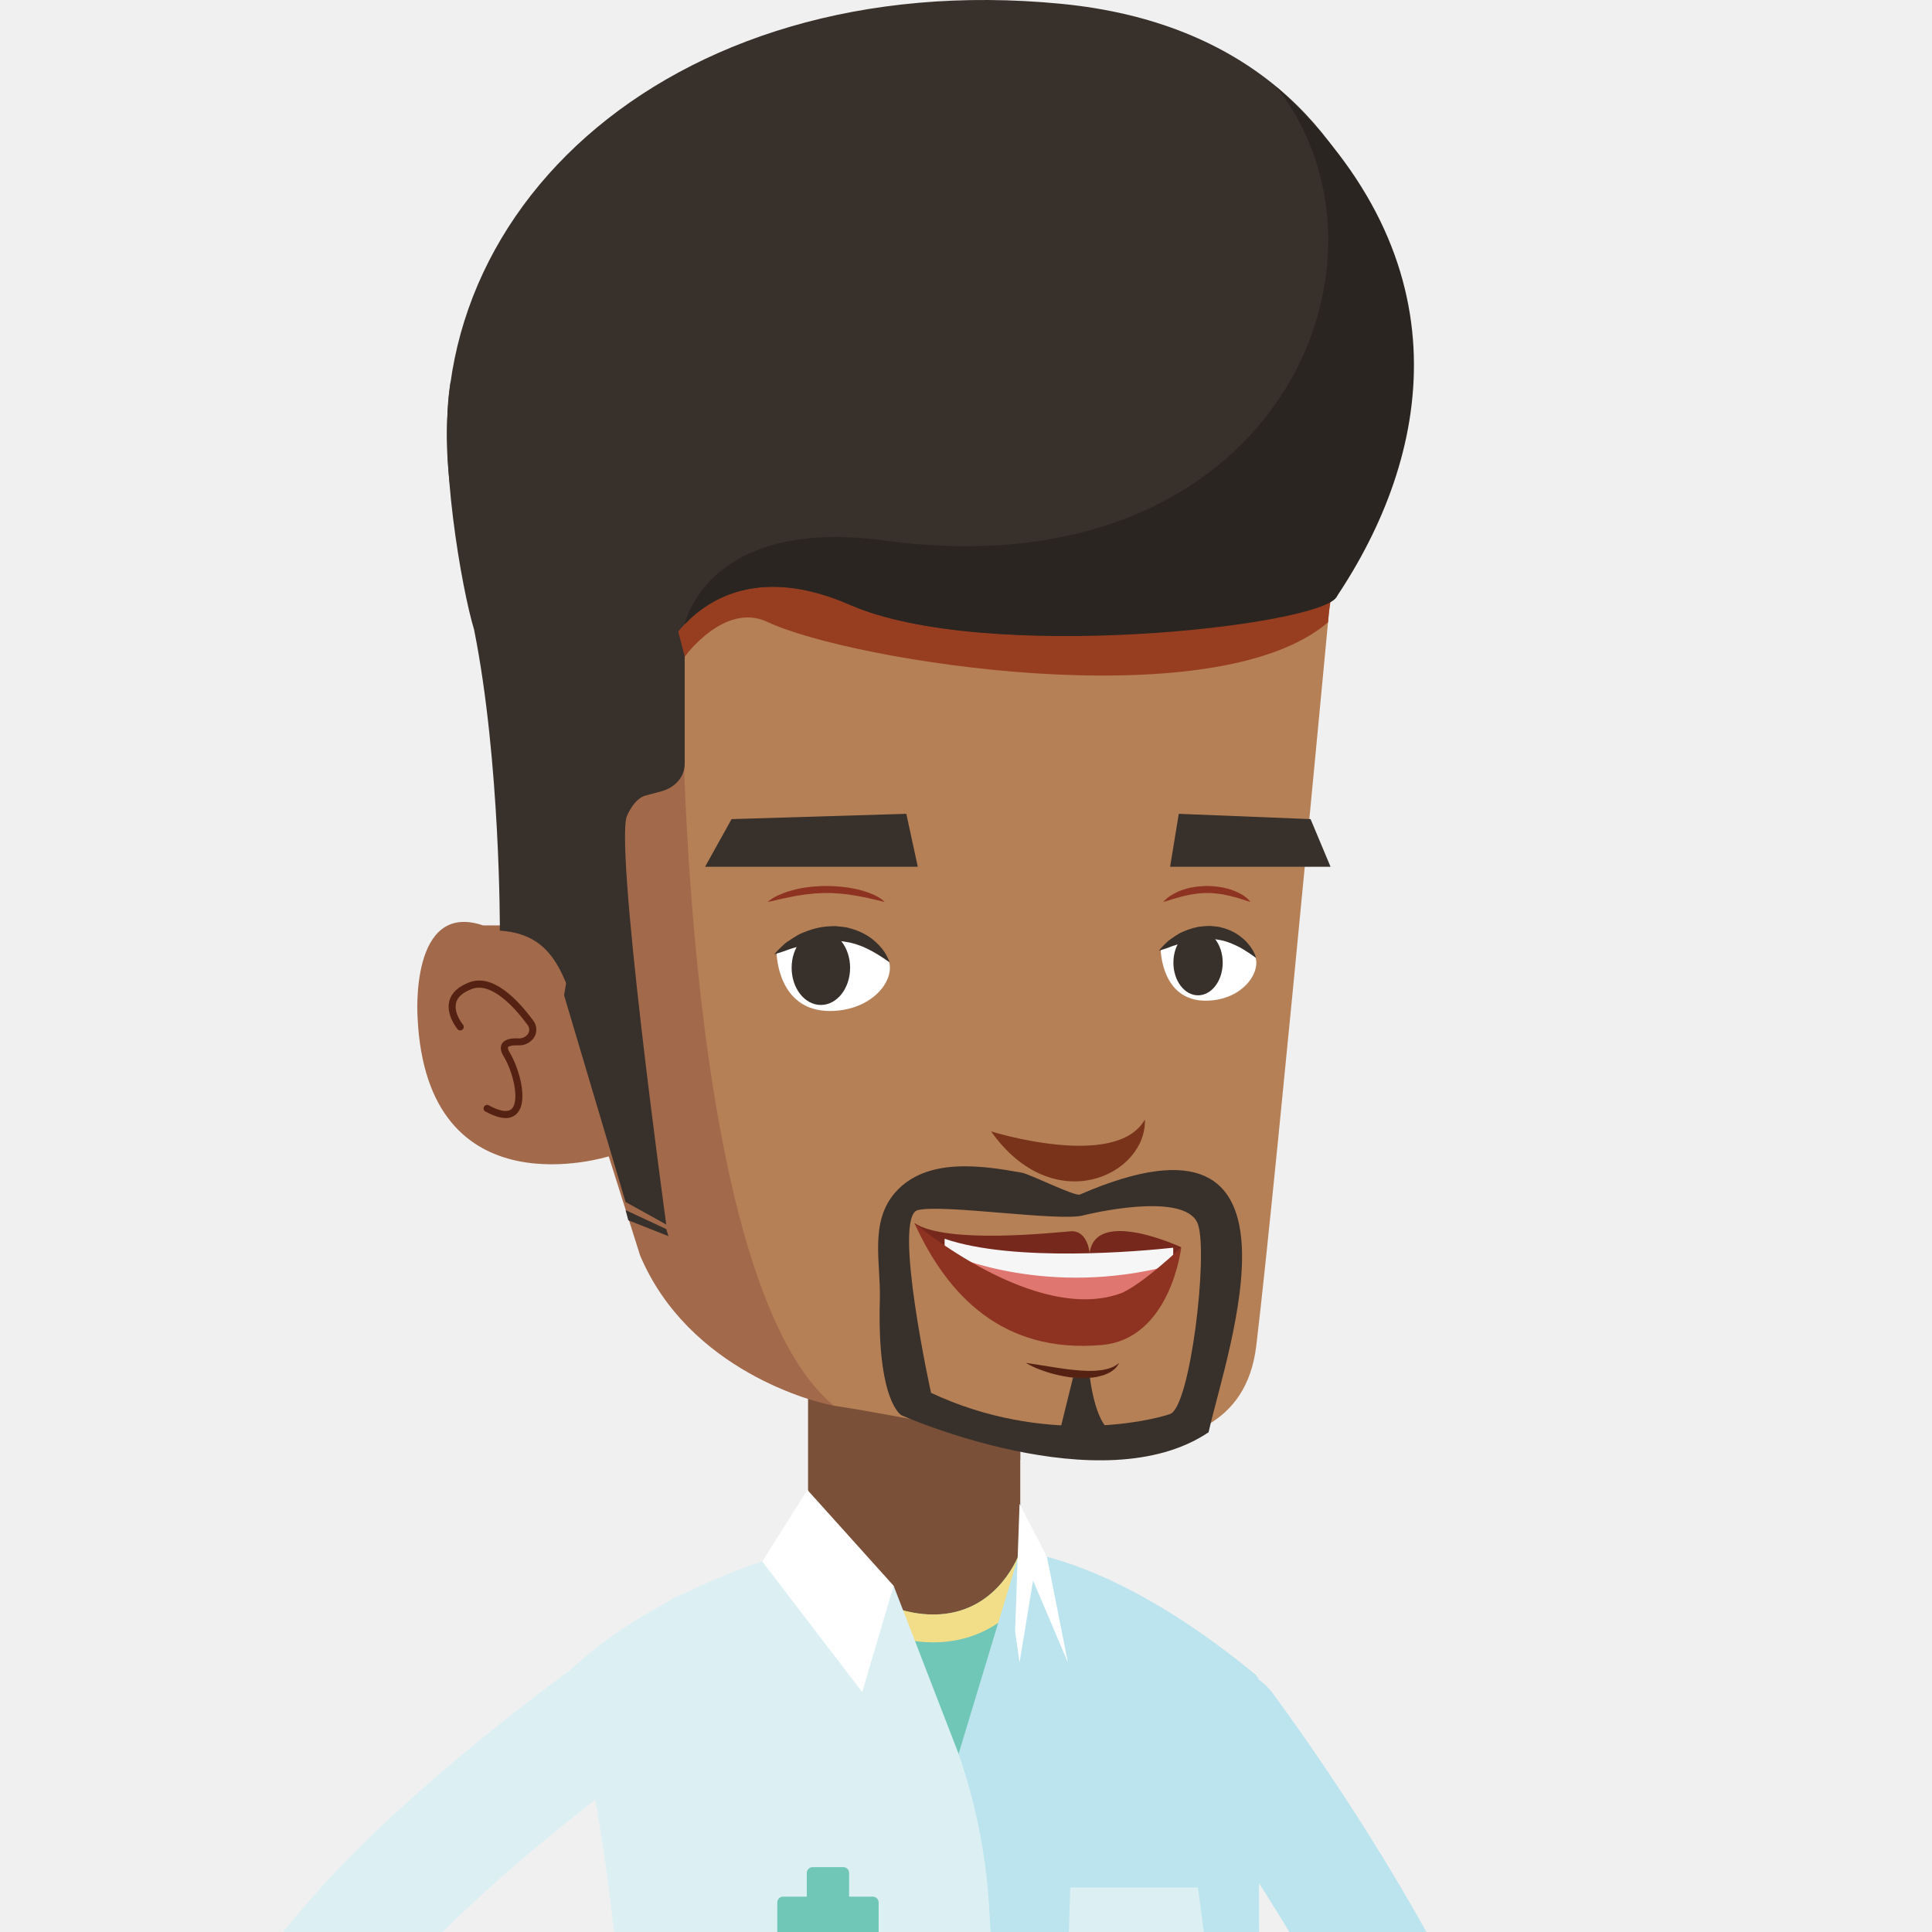
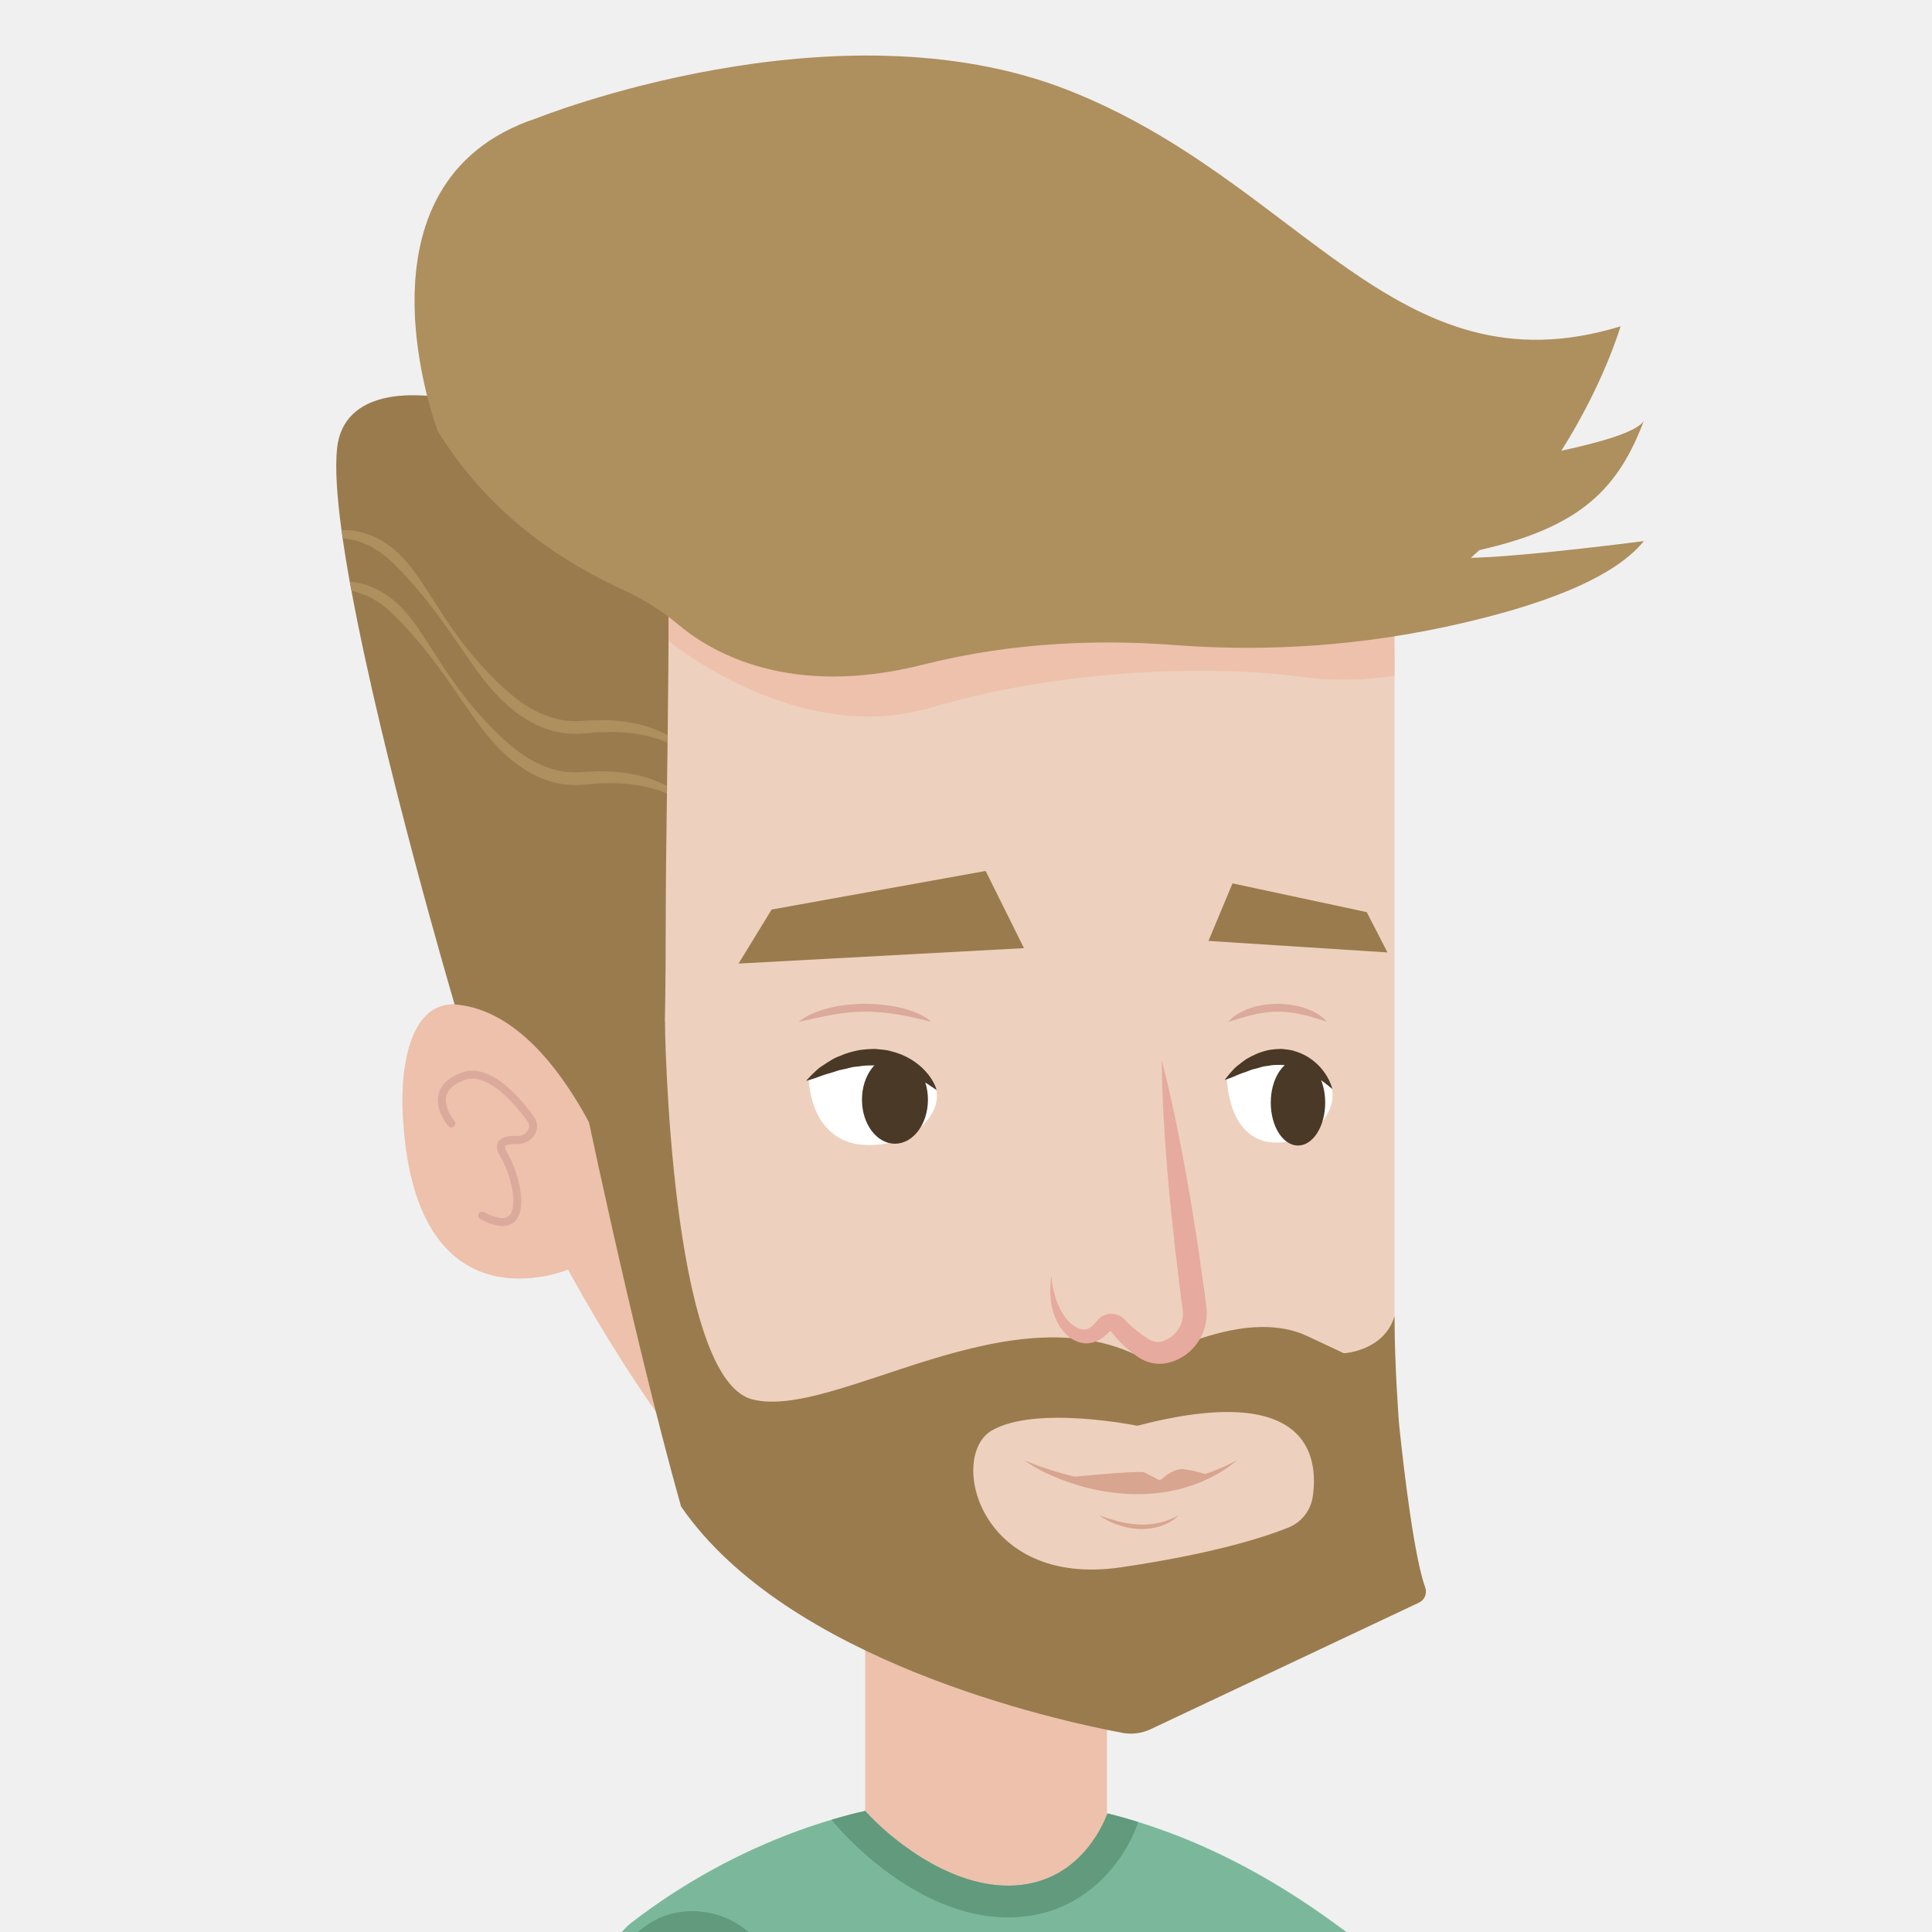
<svg xmlns="http://www.w3.org/2000/svg" viewBox="0 0 1080 1080">
  <defs>
-     <style>.cls-1{fill:#bbe4ee;}.cls-2{fill:#dcf0f4;}.cls-3{fill:#7a5038;}.cls-4{fill:#71c7b7;}.cls-5{fill:#f2de88;}.cls-6{fill:#fff;}.cls-7{fill:#b68056;}.cls-8{fill:#a26a4b;}.cls-9{fill:#552113;}.cls-10{fill:#8e3321;}.cls-11{fill:#38302a;}.cls-12{fill:#77281d;}.cls-13{fill:#e07670;}.cls-14{fill:#f6f6f6;}.cls-15{fill:#973e20;}.cls-16{fill:#2b2521;}.cls-17{fill:#79331a;}</style>
+     <style>.cls-1{fill:#edc1ab;}.cls-2{fill:#dbaa9c;}.cls-3{fill:#7bb89b;}.cls-4{fill:#619a7c;}.cls-5{fill:#edd1be;}.cls-6{fill:#d8a591;}.cls-7{fill:#fff;}.cls-8{fill:#493926;}.cls-9{fill:#9a7b4d;}.cls-10{fill:#e7aa9e;}.cls-11{fill:#ae8f5e;}</style>
  </defs>
-   <g id="Layer_1" data-name="Layer 1">
-     <path class="cls-1" d="M706.21,1402.09c30.74,0,72.09-5.3,105.27-28.63,26.9-18.91,44.13-47.11,49.82-81.56,8.62-52.19-14.09-124.72-69.44-221.73A1312.77,1312.77,0,0,0,711,945.93a33.14,33.14,0,0,0-53,39.79,1270.33,1270.33,0,0,1,76.65,117.87c61.12,107.28,64.63,157.27,61.29,177.51-2.85,17.21-10,29.33-22.55,38.15-29.61,20.82-82.14,17.09-98.21,14.14a33.13,33.13,0,0,0-12,65.18A251.36,251.36,0,0,0,706.21,1402.09Z" />
-     <path class="cls-2" d="M221.21,1323.91c-28.83-10.65-65.78-30-88.82-63.34-18.68-27.06-25.06-59.49-18.46-93.77,10-52,56.44-112.11,142-183.92a1310.15,1310.15,0,0,1,118.93-88.5,33.13,33.13,0,1,1,35.92,55.69,1267.89,1267.89,0,0,0-112.75,84c-94.52,79.45-115.14,125.12-119,145.27-3.3,17.13-.78,31,7.93,43.6,20.56,29.79,71.12,44.5,87.22,47.3a33.14,33.14,0,0,1-11.37,65.29A253.17,253.17,0,0,1,221.21,1323.91Z" />
-     <rect class="cls-3" x="451.71" y="746.11" width="118.62" height="180.04" />
-     <path class="cls-3" d="M570.33,746.11V816c-92.73,10.26-118.62-39.64-118.62-39.64V746.11Z" />
-     <path class="cls-4" d="M702.18,936.61c-.7,16-2,37.43-3.78,62.47-.53,7.52-1.09,15.38-1.72,23.53q-.58,8.23-1.26,16.84c-.14,1.71-.28,3.45-.41,5.2v0c-.59,7.64-1.21,15.48-1.84,23.47-.54,6.7-1.09,13.53-1.67,20.45-.63,7.71-1.27,15.57-1.93,23.52q-.92,10.91-1.85,22c-.67,7.75-1.33,15.59-2,23.44-.57,6.63-1.13,13.3-1.74,20q-1,11.76-2,23.51-1,11-2,22c-.7,7.83-1.39,15.65-2.09,23.41-.66,7.36-1.32,14.69-2,21.92-.7,7.88-1.42,15.67-2.1,23.35q-.95,10.21-1.85,20.16c0,.56-.1,1.13-.16,1.69q-1,11.09-2,21.74c0,.52-.09,1-.13,1.56-.65,7-1.27,13.76-1.89,20.36-.75,8.07-1.47,15.87-2.17,23.35q-1.08,11.46-2,21.85c-.78,8.33-1.52,16.12-2.19,23.28-.76,8.11-1.46,15.41-2.06,21.81-1,10.27-1.72,18.16-2.21,23.23-.41,4.23-.62,6.47-.62,6.47H384.86s0-2.94,0-8.38.06-13.16,0-23c0-6.37,0-13.62-.12-21.6-.06-7.11-.13-14.81-.23-23-.12-6.87-.22-14.1-.37-21.62s-.29-15.15-.49-23.14q-.22-9.79-.55-20.07,0-.83,0-1.62-.33-10.53-.69-21.48c0-.57-.05-1.15-.05-1.73-.26-6.55-.51-13.22-.78-19.94q-.48-11.48-1-23.2c-.33-7.19-.7-14.46-1.11-21.77-.43-7.72-.88-15.5-1.36-23.29-.47-7.29-1-14.6-1.46-21.89-.57-7.84-1.15-15.65-1.8-23.43-.54-6.69-1.13-13.37-1.73-20-.72-7.89-1.48-15.73-2.3-23.47-.78-7.46-1.6-14.87-2.46-22.14q-1.46-12.07-3.06-23.72c-1-7-2-14-3.08-20.72q-1.95-12.33-4.15-23.93c-1.5-7.88-3.08-15.46-4.76-22.69-1-4.21-2-8.32-3-12.28-1.11-4.25-2.26-8.36-3.43-12.3-7.83-26.16-17.25-45.24-28.57-53.7v-6.51s.58-.58,1.71-1.64l0,0c2.75-2.6,8.58-7.84,17.17-14.43a307.1,307.1,0,0,1,81.95-45.08c5.14-1.85,10.44-3.61,15.88-5.21s10.88-3,16.51-4.32c10.54,11.83,39.39,36.62,70.07,36.62h.68l.16.14.12-.14c32.43-.54,45.06-28.14,47.81-35.47,5,1.21,9.92,2.59,15,4.17s10.21,3.29,15.36,5.22l0,0c26,9.67,53,24,80.83,44.27Q691.83,928.09,702.18,936.61Z" />
-     <path class="cls-5" d="M585.44,871a.84.84,0,0,1-.08.2c-5.64,17-25.28,46.89-63.74,46.89-44.75,0-81.2-41-86.56-47.89,0,0,0,0,0,0,5.44-1.56,10.72-3.06,16.49-4.31l0,0c10.56,11.83,39.39,36.62,70.07,36.62h1c32.43-.54,45.06-28.14,47.83-35.47,0-.08.06-.14.08-.22C575.46,868,580.35,869.45,585.44,871Z" />
-     <path class="cls-1" d="M570.14,867.09l-34.27,113.3s4.9,282.06,9.63,345.65c9.25,124.36,11.73,228.26,0,410.61,128.09-15.59,146.5-34.6,155.88-43.5a13.05,13.05,0,0,0,4.08-8.8l-2-746.21-1-1.21S635.35,877.18,570.14,867.09Z" />
-     <path class="cls-2" d="M499.53,886.44,426.14,872.9s-69.77,21.34-112.58,65.89c43.46,73.52,63.16,583.92,34.84,753.32a13.14,13.14,0,0,0,7.73,14.23c24.62,10.65,138.55,30.25,189.37,30.31,16.84-97.46,30.93-274.17,7.36-671.91a318.3,318.3,0,0,0-17-84.35Z" />
-     <polygon class="cls-6" points="569.94 929.38 577.49 883.52 596.98 929.38 585.23 870.27 569.94 840.64 567.44 911.78 569.94 929.38" />
-     <polygon class="cls-6" points="451.32 832.84 499.53 886.44 481.98 945.89 426.14 872.9 451.32 832.84" />
-     <polygon class="cls-2" points="598.28 1055.11 669.67 1055.11 675.1 1096.18 596.98 1095.95 598.28 1055.11" />
-     <rect class="cls-4" x="451" y="1043.73" width="23.67" height="56.67" rx="3.26" />
-     <rect class="cls-4" x="451" y="1043.73" width="23.67" height="56.67" rx="3.26" transform="translate(-609.23 1534.9) rotate(-90)" />
-     <path class="cls-7" d="M325.4,262.38V512.52c8.56,13.6,4.74,30.44,5.69,46.1,1.3,21.5,2.1,44.07,7.74,65,4.57,17,14.8,33.06,25.3,49.59,12.35,19.46,91.51,111,102,112.58,93.45,14.17,225.34,55.56,236.12-33.39,11.08-91.39,48.14-490,48.14-490Z" />
-     <path class="cls-8" d="M466.16,785.74c-10.52-1.6-81.16-19.66-108.34-83.94,0,0-17.45-55.26-17.52-55.37s-101.83,32.5-106.88-77.8c0,0-4.56-65.27,36.63-51.32H325.4v-83.5l56-49.59S381.32,716.43,466.16,785.74Z" />
-     <path class="cls-9" d="M282.69,625q-4.54,0-11-3.48a2,2,0,1,1,1.87-3.46c4.28,2.31,9.95,4.47,12.61,1.67,4.24-4.48.93-20.1-4.66-29.27-1.7-2.8-2-5.14-.94-7,1.29-2.2,4.28-3.21,9.21-3a6.05,6.05,0,0,0,5.4-2.54,4.3,4.3,0,0,0-.28-5c-6.84-9.29-20-24.23-31.1-20.09-5,1.87-8,4.47-8.83,7.75-1.52,5.85,3.91,12.36,4,12.42a2,2,0,0,1-3,2.56c-.28-.33-6.82-8.11-4.78-16,1.19-4.59,5-8.11,11.26-10.46,12.87-4.81,26.49,9,35.65,21.44a8.19,8.19,0,0,1,.43,9.44,9.91,9.91,0,0,1-8.86,4.37c-4.82-.15-5.59.93-5.67,1.06-.2.34-.08,1.31.91,2.94,5,8.16,10.77,27,4.15,34A8.37,8.37,0,0,1,282.69,625Z" />
-     <path class="cls-10" d="M494.5,504.22s-4.23-1.13-10.29-2.44c-3.07-.64-6.62-1.3-10.41-1.82-1.93-.2-3.88-.45-5.88-.55a52.19,52.19,0,0,0-6-.18c-2-.11-4,.15-6,.18-1.92.26-3.95.37-5.85.62s-3.69.6-5.51.86c-1.66.37-3.31.71-4.88,1-3.23.56-5.54,1.31-7.52,1.68s-3.09.63-3.09.63.5-.43,1.56-1.17a23.84,23.84,0,0,1,5.18-2.88c1.29-.54,2.71-1.14,4.37-1.72,1.83-.5,3.79-1.06,5.95-1.56s4.76-.85,7.36-1.17c2.74-.15,5.5-.5,8.37-.43a78.48,78.48,0,0,1,8.38.42,69.69,69.69,0,0,1,7.43,1.11,53.37,53.37,0,0,1,10.46,3.24C493.17,502.31,494.5,504.22,494.5,504.22Z" />
-     <path class="cls-6" d="M434.15,533s.47,32.15,29.72,32.15,43-26.65,26.57-35.24C474.92,521.6,451.29,519.43,434.15,533Z" />
-     <path class="cls-11" d="M497.3,538s-.91-.71-2.55-1.8-3.92-2.62-6.72-4.18c-1.38-.8-3-1.52-4.56-2.29s-3.42-1.37-5.2-2L475.5,527c-.94-.24-1.94-.32-2.9-.54a46.21,46.21,0,0,0-5.92-.67c-2,.07-4.05,0-6.06.24-2,.42-4.06.33-6,.89s-3.85.86-5.67,1.32c-1.75.62-3.48,1.13-5.11,1.6a43.5,43.5,0,0,0-4.4,1.47c-1.29.49-2.48.87-3.46,1.19-2,.64-3.18.95-3.18.95s.69-.84,2.05-2.24c.68-.69,1.51-1.55,2.54-2.46a19,19,0,0,1,3.67-2.91c1.45-1,3.05-2,4.83-3.06s3.92-1.79,6.1-2.62a48.16,48.16,0,0,1,7.15-1.88,55,55,0,0,1,7.88-.57c2.65.33,5.38.34,7.86,1.16a33.77,33.77,0,0,1,7,2.55,31.05,31.05,0,0,1,5.67,3.5,31.79,31.79,0,0,1,7,7.42,24.87,24.87,0,0,1,1.67,3A13.49,13.49,0,0,1,497.3,538Z" />
-     <path class="cls-11" d="M475.21,541c0,11.47-7.32,20.78-16.34,20.78s-16.34-9.31-16.34-20.78,7.32-20.78,16.34-20.78S475.21,529.51,475.21,541Z" />
-     <path class="cls-6" d="M648.87,531.15s.4,28.24,25.07,28.24,36.26-23.4,22.41-30.95C683.26,521.12,663.33,519.22,648.87,531.15Z" />
-     <path class="cls-11" d="M702.14,535.55s-.77-.63-2.15-1.59-3.31-2.29-5.67-3.66c-1.16-.71-2.5-1.33-3.85-2s-2.88-1.2-4.38-1.75l-2.34-.71c-.8-.21-1.64-.28-2.44-.48a39.44,39.44,0,0,0-5-.58c-1.7.06-3.41,0-5.11.21-1.67.36-3.42.29-5,.78s-3.25.75-4.78,1.16-2.94,1-4.31,1.4a36,36,0,0,0-3.71,1.29c-1.09.44-2.09.76-2.92,1-1.66.56-2.68.84-2.68.84s.58-.74,1.73-2c.57-.61,1.27-1.36,2.14-2.17a16.09,16.09,0,0,1,3.09-2.55c1.22-.86,2.58-1.78,4.08-2.68s3.3-1.58,5.14-2.31a39.45,39.45,0,0,1,6-1.65,45.21,45.21,0,0,1,6.64-.5c2.24.29,4.54.3,6.63,1a27.18,27.18,0,0,1,5.93,2.24A26.54,26.54,0,0,1,694,524a22.77,22.77,0,0,1,3.52,3.36,22.07,22.07,0,0,1,2.39,3.16,20.74,20.74,0,0,1,1.41,2.63A12.09,12.09,0,0,1,702.14,535.55Z" />
-     <ellipse class="cls-11" cx="669.72" cy="538.14" rx="13.78" ry="18.25" />
-     <path class="cls-10" d="M698.94,504.22s-3.15-1.13-7.65-2.44c-2.29-.64-4.93-1.3-7.76-1.82-1.43-.2-2.88-.45-4.37-.55a28.92,28.92,0,0,0-4.47-.18c-1.5-.11-3,.15-4.48.18-1.42.26-2.93.37-4.35.62s-2.75.6-4.1.86-2.46.71-3.63,1c-2.4.56-4.12,1.31-5.6,1.68s-2.29.63-2.29.63.37-.43,1.15-1.17a17.3,17.3,0,0,1,3.86-2.88c1-.54,2-1.14,3.25-1.72s2.82-1.06,4.43-1.56,3.54-.85,5.48-1.17a57.46,57.46,0,0,1,6.23-.43,43.55,43.55,0,0,1,6.23.42,39.44,39.44,0,0,1,5.53,1.11,32.67,32.67,0,0,1,7.78,3.24C698,502.31,698.94,504.22,698.94,504.22Z" />
-     <path class="cls-11" d="M251.91,213.25c-7,41.37,6.27,116.36,13.09,138.63,14.81,73.88,14.42,168.35,14.42,168.35,35.26,2.24,35.77,32.89,48.53,56.56.08.16,7.8,13.3,9.78,18.84,0-.07.07-5.76.09-7.57.1-14.68-3.25-132.2,22-143h0a6,6,0,0,1,.93-.32l9-2.41c7.75-2.07,13-8.26,13-15.26V320.38S252.7,209.41,251.91,213.25Z" />
-     <path class="cls-11" d="M335.68,598.18l-.05-.14A.36.36,0,0,0,335.68,598.18Z" />
-     <polygon class="cls-12" points="529.17 691.69 528.76 698.71 513.24 687.14 511.18 683.74 516.51 687.06 529.17 691.69" />
-     <path class="cls-12" d="M609.12,700.56s-1-13-10.69-12.26-69,7.29-87.25-4.56c24.09,18.9,117.8,35.55,147.09,16.66,1.22-.78,1.08-2.28,2.07-3.18C660.34,697.22,612.26,674.78,609.12,700.56Z" />
-     <path class="cls-13" d="M655.82,698.2a188.07,188.07,0,0,1-36.65,5.13,404.9,404.9,0,0,1-57.91-1.75c-10.9-1.17-21.91-4.59-31.06-8.08-.31,2.61-.67,5.17-1,7.72.31.26.62.53.94.77l.47.31a124.05,124.05,0,0,0,13.57,9.05,146.18,146.18,0,0,0,63.39,19.13c17,1.15,30-6.09,39.34-15,.47-.47.94-.91,1.41-1.34a80.14,80.14,0,0,0,6.11-6.71c.52-.64,1-1.23,1.41-1.8Z" />
-     <path class="cls-14" d="M655.82,697.48c-18.41,2-89,8.31-127.78-5v7.63c5.74,2.63,58.14,25.14,126.37,7.28.53-.64,1-1.23,1.41-1.81Z" />
-     <path class="cls-10" d="M511.18,683.74s68.36,57.58,116.43,38.82c12.89-6.25,32.73-25.34,32.73-25.34s-5.84,51.26-44.46,54.65C560.66,756.71,529.58,724.25,511.18,683.74Z" />
-     <polygon class="cls-11" points="513.05 484.53 506.64 454.93 408.95 457.89 394.14 484.53 513.05 484.53" />
-     <polygon class="cls-11" points="654.1 484.53 658.94 454.93 732.62 457.89 743.78 484.53 654.1 484.53" />
-     <path class="cls-11" d="M315.33,556.39l34.38,115.53,22.73,12.59S342.18,464.78,351,454.93C329,467.76,315.33,556.39,315.33,556.39Z" />
-     <polygon class="cls-11" points="349.71 676.46 372.44 687.07 373.67 691.02 351.22 682.14 349.71 676.46" />
-     <path class="cls-11" d="M603.67,667.75c-2.78,1.2-27.67-11.34-32.49-12.22-22.72-4.11-53.14-8.5-70.44,10.73-14.95,16.61-8.31,39.78-8.9,60C490.18,784,504,791.18,504,791.18s111.93,49.62,171.6,9.47C685.91,754.58,738.53,609.2,603.67,667.75ZM654.1,790.44c-11.28,3.94-70.49,17.76-133.65-11.84,0,0-21.71-98.68-7.4-102.14s78.45,6.43,92.27,3,58.74-12,64.4,5.08S665.38,786.49,654.1,790.44Z" />
-     <path class="cls-11" d="M592.25,800.79,599.84,770h9.43s3.29,29.94,14.47,30.77C601.7,803.27,592.25,800.79,592.25,800.79Z" />
-     <path class="cls-9" d="M573.39,761.86l8.51,1.3,8.59,1.36c3.14.46,6.46,1,9.79,1.27,1.65.12,3.32.38,4.94.4s3.24.23,4.77.11a32.74,32.74,0,0,0,4.41-.25,19.16,19.16,0,0,0,3.87-.65,12.74,12.74,0,0,0,3.16-1,7.83,7.83,0,0,0,2.32-1.18l2-1.33s-.46.7-1.41,2a7.1,7.1,0,0,1-2,1.95,11.2,11.2,0,0,1-3.16,1.93l-2,.88c-.69.23-1.42.39-2.17.59a23.42,23.42,0,0,1-4.77.87,52.2,52.2,0,0,1-10.38,0,77.82,77.82,0,0,1-10.09-1.84,72,72,0,0,1-8.48-2.67A51.51,51.51,0,0,1,573.39,761.86Z" />
-     <path class="cls-15" d="M382.78,367.1s22.14-30.83,46.27-19.41c46.16,21.84,249.91,54.71,313.36.14,1.27-18.72,6.33-29.13,6.33-29.13l-379.92-5.54Z" />
-     <path class="cls-11" d="M766.52,294.1c-2,2.76-4.07,5.45-6.06,8a0,0,0,0,0,0,0c-12.59,16.09-10.65,28.13-13.54,31.88-11.86,15.43-196.49,37-271.68,4.12-49.64-21.71-78.51-3.85-92.42,10.78v0a61.35,61.35,0,0,0-10.34,14.21s21.53,12.58-117.78-73C220.22,125.47,371.38-19.41,593.21,2.13,803.55,22.56,804.31,242.83,766.52,294.1Z" />
-     <path class="cls-16" d="M713.36,48.35c108.07,98.38,86,207.55,33.52,285.68-10.86,16.15-196.49,37-271.68,4.12-49.64-21.71-78.51-3.85-92.42,10.78.31-1.36,13.43-60.1,111.92-46.76C713.57,331.79,790.42,145.77,713.36,48.35Z" />
-     <path class="cls-17" d="M554,632.45s70,21.95,86-6.67C641.11,656.84,589,681.86,554,632.45Z" />
+   <g id="Isolation_Mode" data-name="Isolation Mode">
+     <rect class="cls-1" x="483.63" y="875.81" width="135.19" height="268.79" />
+     <path class="cls-2" d="M618.83,875.81v72.88c-105.68,10.7-135.2-41.35-135.2-41.35V875.81Z" />
+     <path class="cls-3" d="M745.62,1074.85c-31.7-23.08-62.49-39.43-92.1-50.45l0,0q-8.7-3.24-17.22-5.87c-5.79-1.79-11.53-3.42-17.19-4.79-2.95,8-17.15,39.87-54.65,40.38l-.13.16-.18-.16h-.58c-35,0-67.87-28.29-79.89-41.77-6.57,1.42-10,2.39-16.21,4.16-7.2,2-14.17,4.31-20.88,6.73a349.91,349.91,0,0,0-93.41,51.39,33.15,33.15,0,0,0-8.27,43.2c9,15.18,17.39,35.58,23.17,57.79,43.45,166.67,39.43,533.51,39.43,533.51H717.05s29.48-306.17,44.34-498.95c3.71-48.45,6.51-89.7,7.73-117.2C761.26,1086.47,753.39,1080.43,745.62,1074.85Z" />
+     <path class="cls-4" d="M636.25,1018.49c-6.33,19.4-28.74,53.37-72.73,53.37-51.09,0-92.72-46.95-98.69-54.64,6.22-1.77,12.23-3.49,18.8-4.91,12,13.49,44.9,41.77,79.89,41.77h.89c37.5-.51,51.7-32.41,54.65-40.38C624.72,1015.07,630.46,1016.7,636.25,1018.49Z" />
+     <path class="cls-5" d="M780.07,275.3v51.44s-.18,2.41-.53,6.95V334c-.18,2.27-.09,11.45,0,37v6.73c0,9.31,0,20.44,0,33.81V802.18a70.12,70.12,0,0,1-6.95,30.47c-.05,0-.05,0-.05,0v0a85,85,0,0,1-34.61,36.61c-29.62,16.75-72.73,36.43-121.95,44C560.13,922,496.52,915,436,870.42c0,0,0,0-.09,0-38.39-35.85-78-87.57-117.85-159.81l-.27-.54a1.81,1.81,0,0,0-.22-.44s-86.86,36.74-92.43-88c0,0-5-73.81,40.36-58h61V275.3Z" />
+     <path class="cls-1" d="M616,913.35C560.13,922,496.52,915,436,870.42c0,0,0,0-.09,0-38.39-35.85-78-87.57-117.85-159.81l-.27-.54a1.81,1.81,0,0,0-.22-.44s-86.86,36.74-92.43-88c0,0-5-73.81,40.36-58h61V525.49c22.36.13,39.82,2.72,45.61,9.62C372.12,535.11,302,856.39,616,913.35Z" />
+     <path class="cls-1" d="M780.07,275.3v51.44s-.18,2.41-.53,6.95V334c-.18,2.27-.09,11.45,0,37v6.73a184.14,184.14,0,0,1-53.89.45c-39.69-5.53-125.16-6.33-205.21,17.41s-159-45.3-157.49-47.52L351.09,275.3Z" />
+     <path class="cls-6" d="M572.4,816.27a190.6,190.6,0,0,0,18.31,6.47A186.46,186.46,0,0,0,610,827.47c3.55.73,7.27,1.19,11,1.69s7.62.78,11.47.83a112.14,112.14,0,0,0,11.46-.11l5.6-.47c1.83-.25,3.65-.43,5.42-.73,3.54-.6,7-1.29,10.15-2.08l4.62-1.29,4.26-1.39c2.71-1,5.16-1.93,7.33-2.81s4.05-1.73,5.54-2.5c3-1.51,4.77-2.34,4.77-2.34s-1.46,1.18-4.12,3.2c-1.32,1-3.07,2.08-5.05,3.36s-4.36,2.54-7,3.8l-4.21,1.91-4.68,1.74c-1.63.56-3.34,1-5.07,1.58s-3.58.87-5.43,1.32a96.36,96.36,0,0,1-11.62,1.71,116.86,116.86,0,0,1-12.15.31c-4.08-.12-8.12-.56-12.07-1.06a115.64,115.64,0,0,1-11.43-2.22c-3.68-.83-7.12-1.94-10.37-3s-6.23-2.24-8.93-3.42A89,89,0,0,1,572.4,816.27Z" />
+     <path class="cls-6" d="M598,825.71s39.1-3.91,41.74-2.6c1.82.89,5.55,2.82,7.54,3.86a2.07,2.07,0,0,0,2.33-.28c2.1-1.93,7.2-6,12.3-5.38a72.73,72.73,0,0,1,13.25,3.15S642.65,839.4,598,825.71Z" />
+     <path class="cls-6" d="M658.7,847.1a11.09,11.09,0,0,1-1.38,1.37,24.41,24.41,0,0,1-4.39,2.92,25.84,25.84,0,0,1-3.32,1.44,25.13,25.13,0,0,1-4,1.13,37.3,37.3,0,0,1-4.39.68c-1.51.05-3.06.13-4.59.07s-3.08-.17-4.55-.48a38.91,38.91,0,0,1-4.28-.93c-1.36-.39-2.66-.8-3.87-1.21s-2.28-1-3.29-1.42a16.43,16.43,0,0,1-2.66-1.36l-2-1.16c-1.09-.65-1.68-1-1.68-1s.73.2,2,.6,2.9,1.07,5,1.59c1,.29,2.18.6,3.36,1l3.79.83c1.3.35,2.71.39,4.08.66s2.82.23,4.23.37,2.84,0,4.24,0c1.38-.18,2.78-.13,4.07-.41a37.09,37.09,0,0,0,3.77-.72c1.19-.28,2.29-.63,3.31-1a35.41,35.41,0,0,0,4.77-2C658.08,847.49,658.7,847.1,658.7,847.1Z" />
+     <path class="cls-2" d="M280.88,685.37q-5.13,0-12.44-3.93a2.23,2.23,0,0,1,2.12-3.92c4.85,2.61,11.25,5.06,14.26,1.89,4.8-5.06,1.06-22.73-5.26-33.1-1.93-3.16-2.28-5.82-1.07-7.89,1.45-2.49,4.84-3.63,10.41-3.4a6.86,6.86,0,0,0,6.1-2.87,4.85,4.85,0,0,0-.31-5.65c-7.73-10.5-22.58-27.4-35.17-22.72-5.65,2.11-9,5.06-10,8.76-1.72,6.63,4.43,14,4.49,14.06a2.22,2.22,0,0,1-3.39,2.88c-.32-.37-7.71-9.16-5.41-18,1.34-5.2,5.63-9.18,12.73-11.83,14.56-5.44,30,10.19,40.32,24.25a9.28,9.28,0,0,1,.49,10.67,11.25,11.25,0,0,1-10,4.94c-5.45-.17-6.33,1.06-6.42,1.2-.22.38-.09,1.48,1,3.32,5.62,9.23,12.19,30.58,4.69,38.48A9.43,9.43,0,0,1,280.88,685.37Z" />
+     <path class="cls-2" d="M520.39,571.17s-4.78-1.27-11.62-2.76c-3.48-.72-7.5-1.46-11.78-2-2.18-.23-4.39-.52-6.64-.63a64,64,0,0,0-6.8-.21c-2.28-.11-4.53.18-6.8.21-2.17.3-4.47.42-6.61.7s-4.18.68-6.23,1c-1.88.42-3.75.8-5.53,1.14-3.64.65-6.26,1.49-8.5,1.91s-3.49.71-3.49.71.57-.49,1.76-1.32a27.15,27.15,0,0,1,5.86-3.26c1.46-.61,3.07-1.29,4.94-1.94,2.07-.57,4.29-1.2,6.73-1.77s5.38-1,8.32-1.32c3.1-.16,6.23-.56,9.47-.49a90.8,90.8,0,0,1,9.47.48,80.57,80.57,0,0,1,8.4,1.25,59.47,59.47,0,0,1,11.83,3.67C518.9,569,520.39,571.17,520.39,571.17Z" />
+     <path class="cls-7" d="M452.16,603.75s.53,36.35,33.61,36.35,48.6-30.13,30-39.84C498.25,590.82,471.54,588.37,452.16,603.75Z" />
+     <path class="cls-8" d="M523.57,609.4s-1-.8-2.88-2-4.44-3-7.61-4.71c-1.56-.92-3.35-1.72-5.16-2.6s-3.86-1.55-5.87-2.26l-3.14-.91c-1.06-.27-2.19-.37-3.27-.62-2.15-.57-4.47-.46-6.7-.75-2.28.08-4.58,0-6.85.27-2.24.47-4.59.38-6.75,1s-4.36,1-6.42,1.48c-2,.71-3.93,1.29-5.77,1.81a50.86,50.86,0,0,0-5,1.66c-1.45.57-2.8,1-3.91,1.36-2.23.71-3.6,1.07-3.6,1.07s.79-.95,2.32-2.53c.77-.78,1.71-1.76,2.87-2.79a21.79,21.79,0,0,1,4.15-3.29c1.64-1.1,3.45-2.29,5.46-3.45s4.44-2,6.9-3a55.53,55.53,0,0,1,8.09-2.13,62.09,62.09,0,0,1,8.91-.64c3,.37,6.08.38,8.88,1.31a37.66,37.66,0,0,1,8,2.89,34.46,34.46,0,0,1,6.4,3.95,29.94,29.94,0,0,1,4.72,4.32,29.06,29.06,0,0,1,3.21,4.07,27.57,27.57,0,0,1,1.89,3.39A15.43,15.43,0,0,1,523.57,609.4Z" />
+     <ellipse class="cls-8" cx="500.28" cy="614.74" rx="18.44" ry="24.6" />
+     <path class="cls-2" d="M741.57,571.17s-3.55-1.27-8.65-2.76c-2.59-.72-5.58-1.46-8.76-2-1.62-.23-3.27-.52-4.95-.63a35.45,35.45,0,0,0-5.06-.21c-1.69-.11-3.37.18-5.06.21-1.61.3-3.32.42-4.92.7s-3.11.68-4.63,1-2.79.8-4.11,1.14c-2.72.65-4.66,1.49-6.33,1.91s-2.6.71-2.6.71.42-.49,1.31-1.32a19.78,19.78,0,0,1,4.36-3.26c1.09-.61,2.28-1.29,3.68-1.94s3.19-1.2,5-1.77,4-1,6.2-1.32a70.26,70.26,0,0,1,7.05-.49,50.32,50.32,0,0,1,7,.48,45.72,45.72,0,0,1,6.25,1.25,36.75,36.75,0,0,1,8.81,3.67C740.46,569,741.57,571.17,741.57,571.17Z" />
+     <path class="cls-7" d="M685.88,603.29s.44,35.41,27.72,35.41,40.09-29.34,24.78-38.81C723.9,590.71,701.87,588.32,685.88,603.29Z" />
+     <path class="cls-8" d="M744.78,608.8s-.85-.78-2.38-2a72.81,72.81,0,0,0-6.27-4.6c-1.28-.89-2.76-1.67-4.25-2.53s-3.19-1.5-4.85-2.2l-2.58-.89c-.88-.26-1.82-.35-2.7-.6-1.78-.55-3.69-.44-5.53-.73-1.88.08-3.77,0-5.65.26-1.85.46-3.78.37-5.57,1s-3.59.94-5.29,1.44c-1.63.7-3.25,1.25-4.76,1.77a35.66,35.66,0,0,0-4.11,1.61c-1.2.55-2.31,1-3.22,1.32-1.84.7-3,1.05-3,1.05s.65-.93,1.91-2.47c.64-.76,1.41-1.71,2.37-2.72a19.34,19.34,0,0,1,3.42-3.2c1.35-1.07,2.85-2.23,4.5-3.36a57.13,57.13,0,0,1,5.7-2.89,38.48,38.48,0,0,1,6.67-2.07,43.37,43.37,0,0,1,7.34-.63c2.48.36,5,.37,7.34,1.28a28.15,28.15,0,0,1,6.56,2.81,29.3,29.3,0,0,1,5.28,3.85,27.37,27.37,0,0,1,3.89,4.21,27.76,27.76,0,0,1,4.2,7.27A15.87,15.87,0,0,1,744.78,608.8Z" />
+     <ellipse class="cls-8" cx="725.58" cy="616.4" rx="15.21" ry="23.96" />
+     <path class="cls-9" d="M796.71,887.43c-6.07-17-11.55-62-14.61-91.08,0,0-2.56-32.78-2.56-60.6-5.75,19.48-28.29,20.74-28.29,20.74q-8.89-4.22-20.53-9.65c-32.29-15.07-76.28,7.84-89.08,14C567,717.93,466.81,794.21,420.49,782.24s-48.81-211.07-48.81-211.07h-4.54l-42.86,32.54S352.49,741.5,380.7,842.14c59.62,86.56,209.5,119.54,246.62,126.52a25.87,25.87,0,0,0,15.84-2l150.05-70.78A6.79,6.79,0,0,0,796.71,887.43ZM733.84,836.6a22.06,22.06,0,0,1-13.59,17.3c-13.78,5.54-42.39,14.72-93.82,22.26-79.43,11.63-96.52-62.27-72-76.51S635.74,797,635.74,797C731.88,771.93,737.07,814.32,733.84,836.6Z" />
+     <path class="cls-10" d="M649.43,592.69s4.41,16.28,9.27,40.94c1.24,6.16,2.58,12.83,3.8,19.92s2.67,14.53,3.86,22.28,2.64,15.72,3.75,23.88,2.33,16.42,3.5,24.7l.83,6.74.13,3.13a39.45,39.45,0,0,1-.34,4.34,28.77,28.77,0,0,1-6.76,14.44,26.91,26.91,0,0,1-6,5.17,39.26,39.26,0,0,1-3.6,1.95l-1.4.58-2,.68a21.09,21.09,0,0,1-16.17-1.56l-1.69-1-.41-.25-.37-.25-.15-.11-.58-.44-2.31-1.75A52.07,52.07,0,0,1,628,752c-1.58-1.44-2.89-3-4.27-4.49l-2.55-3.2c.24.07,0-.07-.06-.12s1-.06.47,0h-.16l-.33,0-.66,0a.29.29,0,0,0,.34-.08c0,.06-.12,0-.17.05a.13.13,0,0,1-.09,0h-.06l-.33.35a25.17,25.17,0,0,1-2,1.89,18.75,18.75,0,0,1-5.53,3.46,11,11,0,0,1-3.19.89,9.47,9.47,0,0,1-3.31.13,16.3,16.3,0,0,1-10-4.93,30.9,30.9,0,0,1-3.11-3.59,32.24,32.24,0,0,1-2.21-3.76,36.51,36.51,0,0,1-3.52-13.43,46.41,46.41,0,0,1,.09-8.67c.19-2,.4-3,.4-3a51.91,51.91,0,0,0,2.12,11.2,37.44,37.44,0,0,0,5.31,11.29,25.07,25.07,0,0,0,2.26,2.72,24,24,0,0,0,2.79,2.29,9.65,9.65,0,0,0,6.11,2.22c1.81-.06,3.82-1.32,5.38-3.08.36-.32,1-1.24,1.52-1.82l.51-.56.85-.85a9.83,9.83,0,0,1,4.82-2.32l.65-.1.33-.05.16,0,.65,0h.16a10.4,10.4,0,0,1,5,1.35,10.91,10.91,0,0,1,2,1.51l.5.46.81.86,1.68,1.76c1.23,1.08,2.45,2.31,3.77,3.27s2.45,2,4.18,3.07l2.41,1.62.6.41.16.1-.12-.08.06,0,.22.1.87.44a8.77,8.77,0,0,0,7,.22l.82-.3,1.37-.66,1.68-1.1a14.11,14.11,0,0,0,3.21-2.91,15.83,15.83,0,0,0,3.52-7.79c0-.65.19-1,.19-1.88l-.2-3.12c.09,1,0,.22,0,.42l0-.09,0-.2-.05-.39-.11-.77-.22-1.55-.43-3.11c-1-8.29-2-16.59-3-24.76s-1.75-16.24-2.6-24-1.46-15.35-2.08-22.52-1.11-14-1.52-20.22C649.41,609.56,649.43,592.69,649.43,592.69Z" />
+     <polygon class="cls-9" points="572.4 530.01 550.98 486.87 431.34 508.44 412.86 538.64 572.4 530.01" />
+     <polygon class="cls-9" points="675.54 525.98 688.98 493.81 764.02 509.89 775.61 532.42 675.54 525.98" />
+     <path class="cls-9" d="M373.24,410.94v0c0,1.38,0,2.75-.06,4.15-.09,8.05-.2,16.18-.31,24.24,0,1.42,0,2.82-.05,4.22-.35,27-.67,53.23-.67,73.38,0,246.07-24.48,152.55-24.48,152.55s-33.41-103.57-93.54-108c0,0-39.81-134.74-57.65-231.15-.33-1.75-.65-3.49-1-5.2-1.51-8.39-2.82-16.46-3.93-24.08-.22-1.55-.44-3.11-.64-4.62-2.56-18.86-3.62-34.72-2.51-45.63,6.66-65.71,159.23-12,183.71,55.23C374.18,311.57,373.86,359,373.24,410.94Z" />
+     <path class="cls-11" d="M827,307.5c57-12.83,77.68-34.65,91.94-72.29-3.61,6.19-24.59,12.12-46.15,16.75,23.83-37.55,33.1-69.53,33.1-69.53C780.07,220.91,727.38,101.59,597,50.37S300.23,66,300.23,66c-108.68,35.64-55.46,175.19-55.46,175.19,21.63,34.5,53.48,65.64,104.13,88.82A132,132,0,0,1,379,349c18.8,15.87,62.56,41.3,136.86,22.57,3.38-.84,6.77-1.64,10.06-2.4C576,357.86,622.8,358,656.77,360.59a529.25,529.25,0,0,0,158.17-11.7c42.58-9.65,86-24.21,104-46.42,0,0-67.53,8.82-96.7,9.35C823.81,310.44,825.41,309,827,307.5Z" />
+     <path class="cls-11" d="M373.24,410.94v0c0,1.38,0,2.75-.06,4.15-1.76-.75-3.65-1.48-5.69-2.13a76.19,76.19,0,0,0-16.73-3.33,44.27,44.27,0,0,0-4.8-.33c-1.62-.05-3.28-.23-4.95-.12s-3.38.07-5.09.09-3.62.27-5.44.4l-5.64.45a44.49,44.49,0,0,1-6.22,0,46.32,46.32,0,0,1-12.53-2.42c-8.27-2.73-15.8-7.62-22.4-13.42s-12.21-12.66-17.35-19.7-9.9-14.31-14.79-21.29-9.84-13.75-15-20-10.24-12.1-15.39-17.15l-3.78-3.64c-1.35-1-2.68-2-3.95-3.11l-1-.78c-.33-.22-.69-.42-1-.62l-2-1.24c-.69-.43-1.36-.85-2-1.25s-1.4-.6-2.08-.91a39,39,0,0,0-13.69-3.6c-.22-1.55-.44-3.11-.64-4.62a39.61,39.61,0,0,1,16.55,3,49.57,49.57,0,0,1,17.86,12.71c5.31,5.55,9.64,12.28,14.06,19.1s8.86,14,13.8,20.91a205.55,205.55,0,0,0,16,20.13,158.38,158.38,0,0,0,18.3,17.5,61.75,61.75,0,0,0,20.69,11.33A46.31,46.31,0,0,0,319,403.05c.89.05,1.8.07,2.69.09s1.77-.09,2.66-.11l5.62-.27c1.89-.06,3.65-.24,5.53-.22l5.58.11c1.84,0,3.58.29,5.33.45s3.42.28,5.09.64a71.86,71.86,0,0,1,17.53,5.18C370.55,409.56,371.93,410.23,373.24,410.94Z" />
+     <path class="cls-11" d="M372.87,439.35c0,1.42,0,2.82-.05,4.22a54.66,54.66,0,0,0-5.33-2,76.78,76.78,0,0,0-16.73-3.33c-1.55-.24-3.18-.24-4.8-.33s-3.28-.22-4.95-.11-3.38,0-5.09.09-3.62.26-5.44.4-3.76.28-5.64.44a47.78,47.78,0,0,1-6.22,0,46.32,46.32,0,0,1-12.53-2.42c-8.27-2.73-15.8-7.62-22.4-13.42s-12.21-12.66-17.35-19.7-9.9-14.31-14.79-21.28-9.84-13.75-15-20a230.17,230.17,0,0,0-15.39-17.12l-3.78-3.65c-1.35-1-2.68-2.06-3.95-3.11l-1-.77c-.33-.23-.69-.43-1-.65-.69-.42-1.38-.82-2-1.24s-1.36-.83-2-1.23-1.4-.6-2.08-.91a39.53,39.53,0,0,0-8.8-2.93c-.33-1.75-.65-3.49-1-5.2a41.61,41.61,0,0,1,12,2.94,49.3,49.3,0,0,1,17.86,12.7c5.31,5.56,9.64,12.27,14.06,19.11s8.86,13.95,13.8,20.9a208,208,0,0,0,16,20.13,156.71,156.71,0,0,0,18.3,17.5,61.93,61.93,0,0,0,20.69,11.33A46.83,46.83,0,0,0,319,431.66l2.69.09c.89,0,1.77-.11,2.66-.13,1.89-.09,3.78-.18,5.62-.25s3.65-.24,5.53-.24l5.58.13c1.84,0,3.58.29,5.33.45s3.42.29,5.09.64a72.3,72.3,0,0,1,17.53,5.18C370.4,438.11,371.67,438.71,372.87,439.35Z" />
+     <path class="cls-1" d="M424.22,1090.23C543.61,1275.84,746,1390.57,971.41,1384.14c-1.77,26.73-3.15,46.38-4.93,73.1-266.46,7.58-504.79-115.45-632.41-347-.5-.84,53.06-21,74.86-34.6C419.57,1096.74,411.67,1070.81,424.22,1090.23Z" />
+     <path class="cls-4" d="M360.62,1076.86c-12.09,9.06-23.55,18.54-30.9,24.79a15.32,15.32,0,0,0-4,18.11c8.44,17.35,25.91,51.82,69.17,105.46a8.82,8.82,0,0,0,11.46,1.94c49.54-32.51,79.91-54,93-63.47a7,7,0,0,0,3-5.71,7.81,7.81,0,0,0-2.95-6c-16.09-13.21-54.23-45.07-78.43-69.57C404.79,1066.06,378.3,1063.61,360.62,1076.86Z" />
  </g>
</svg>
